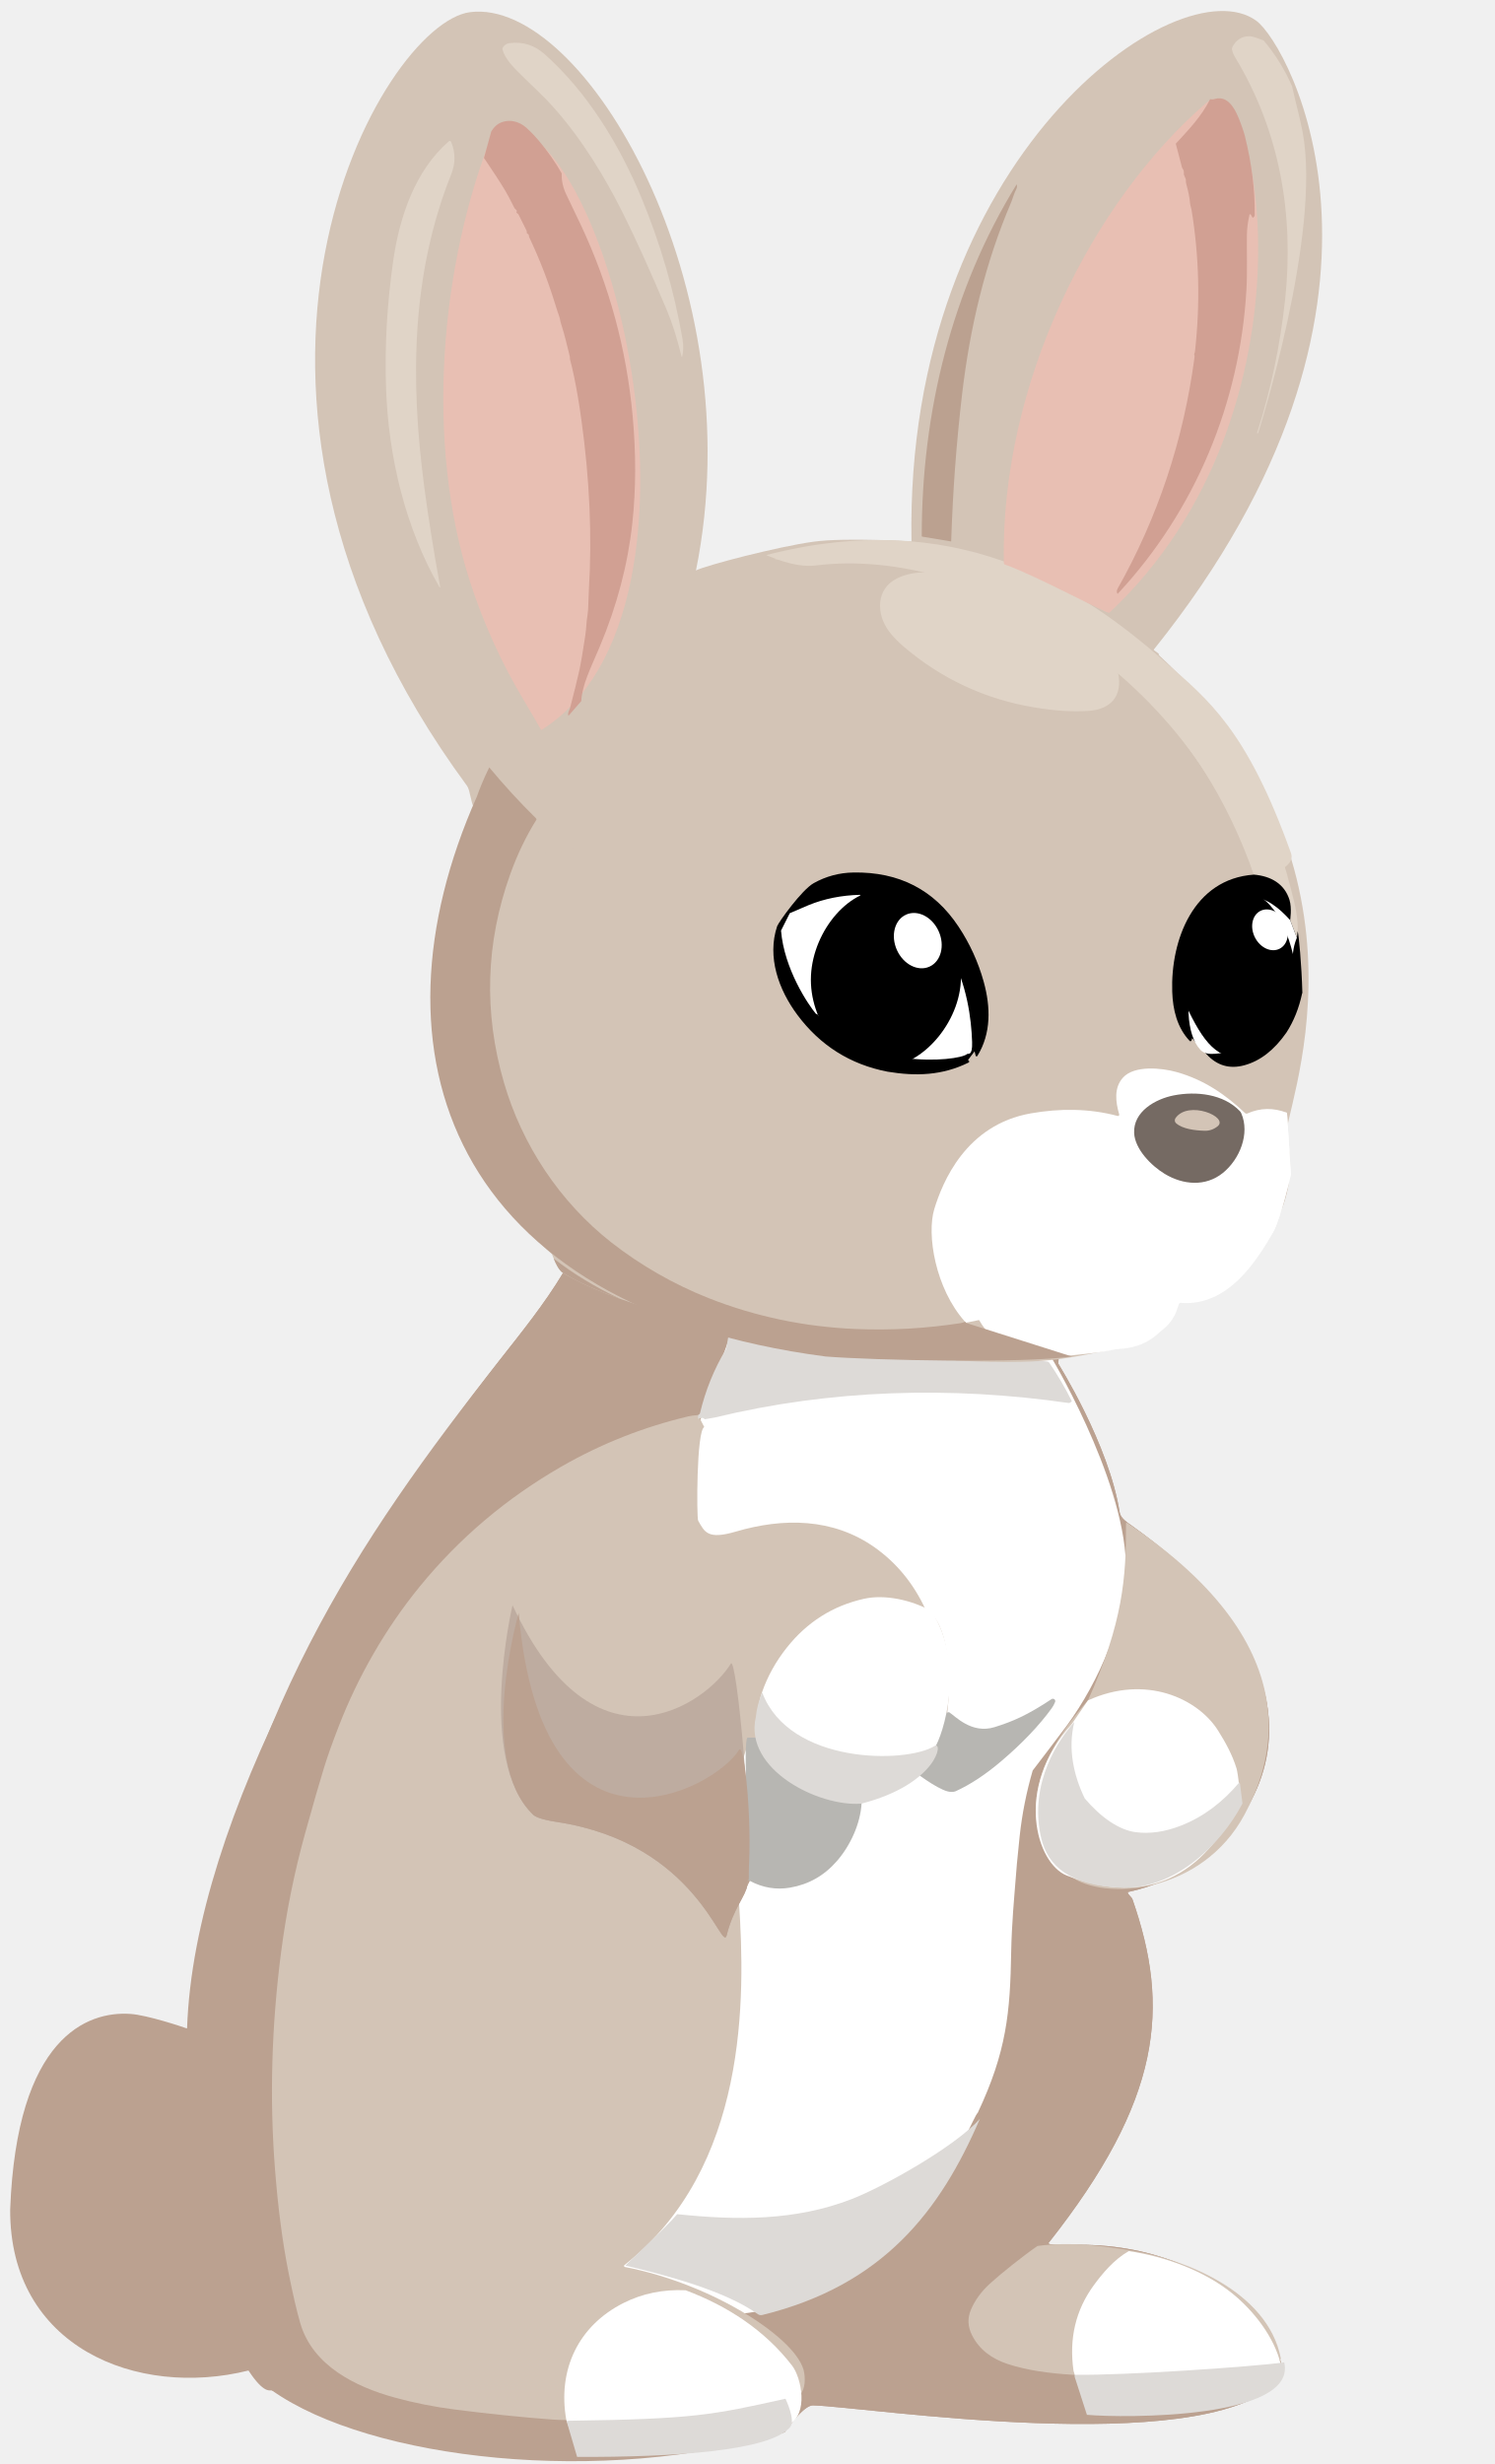
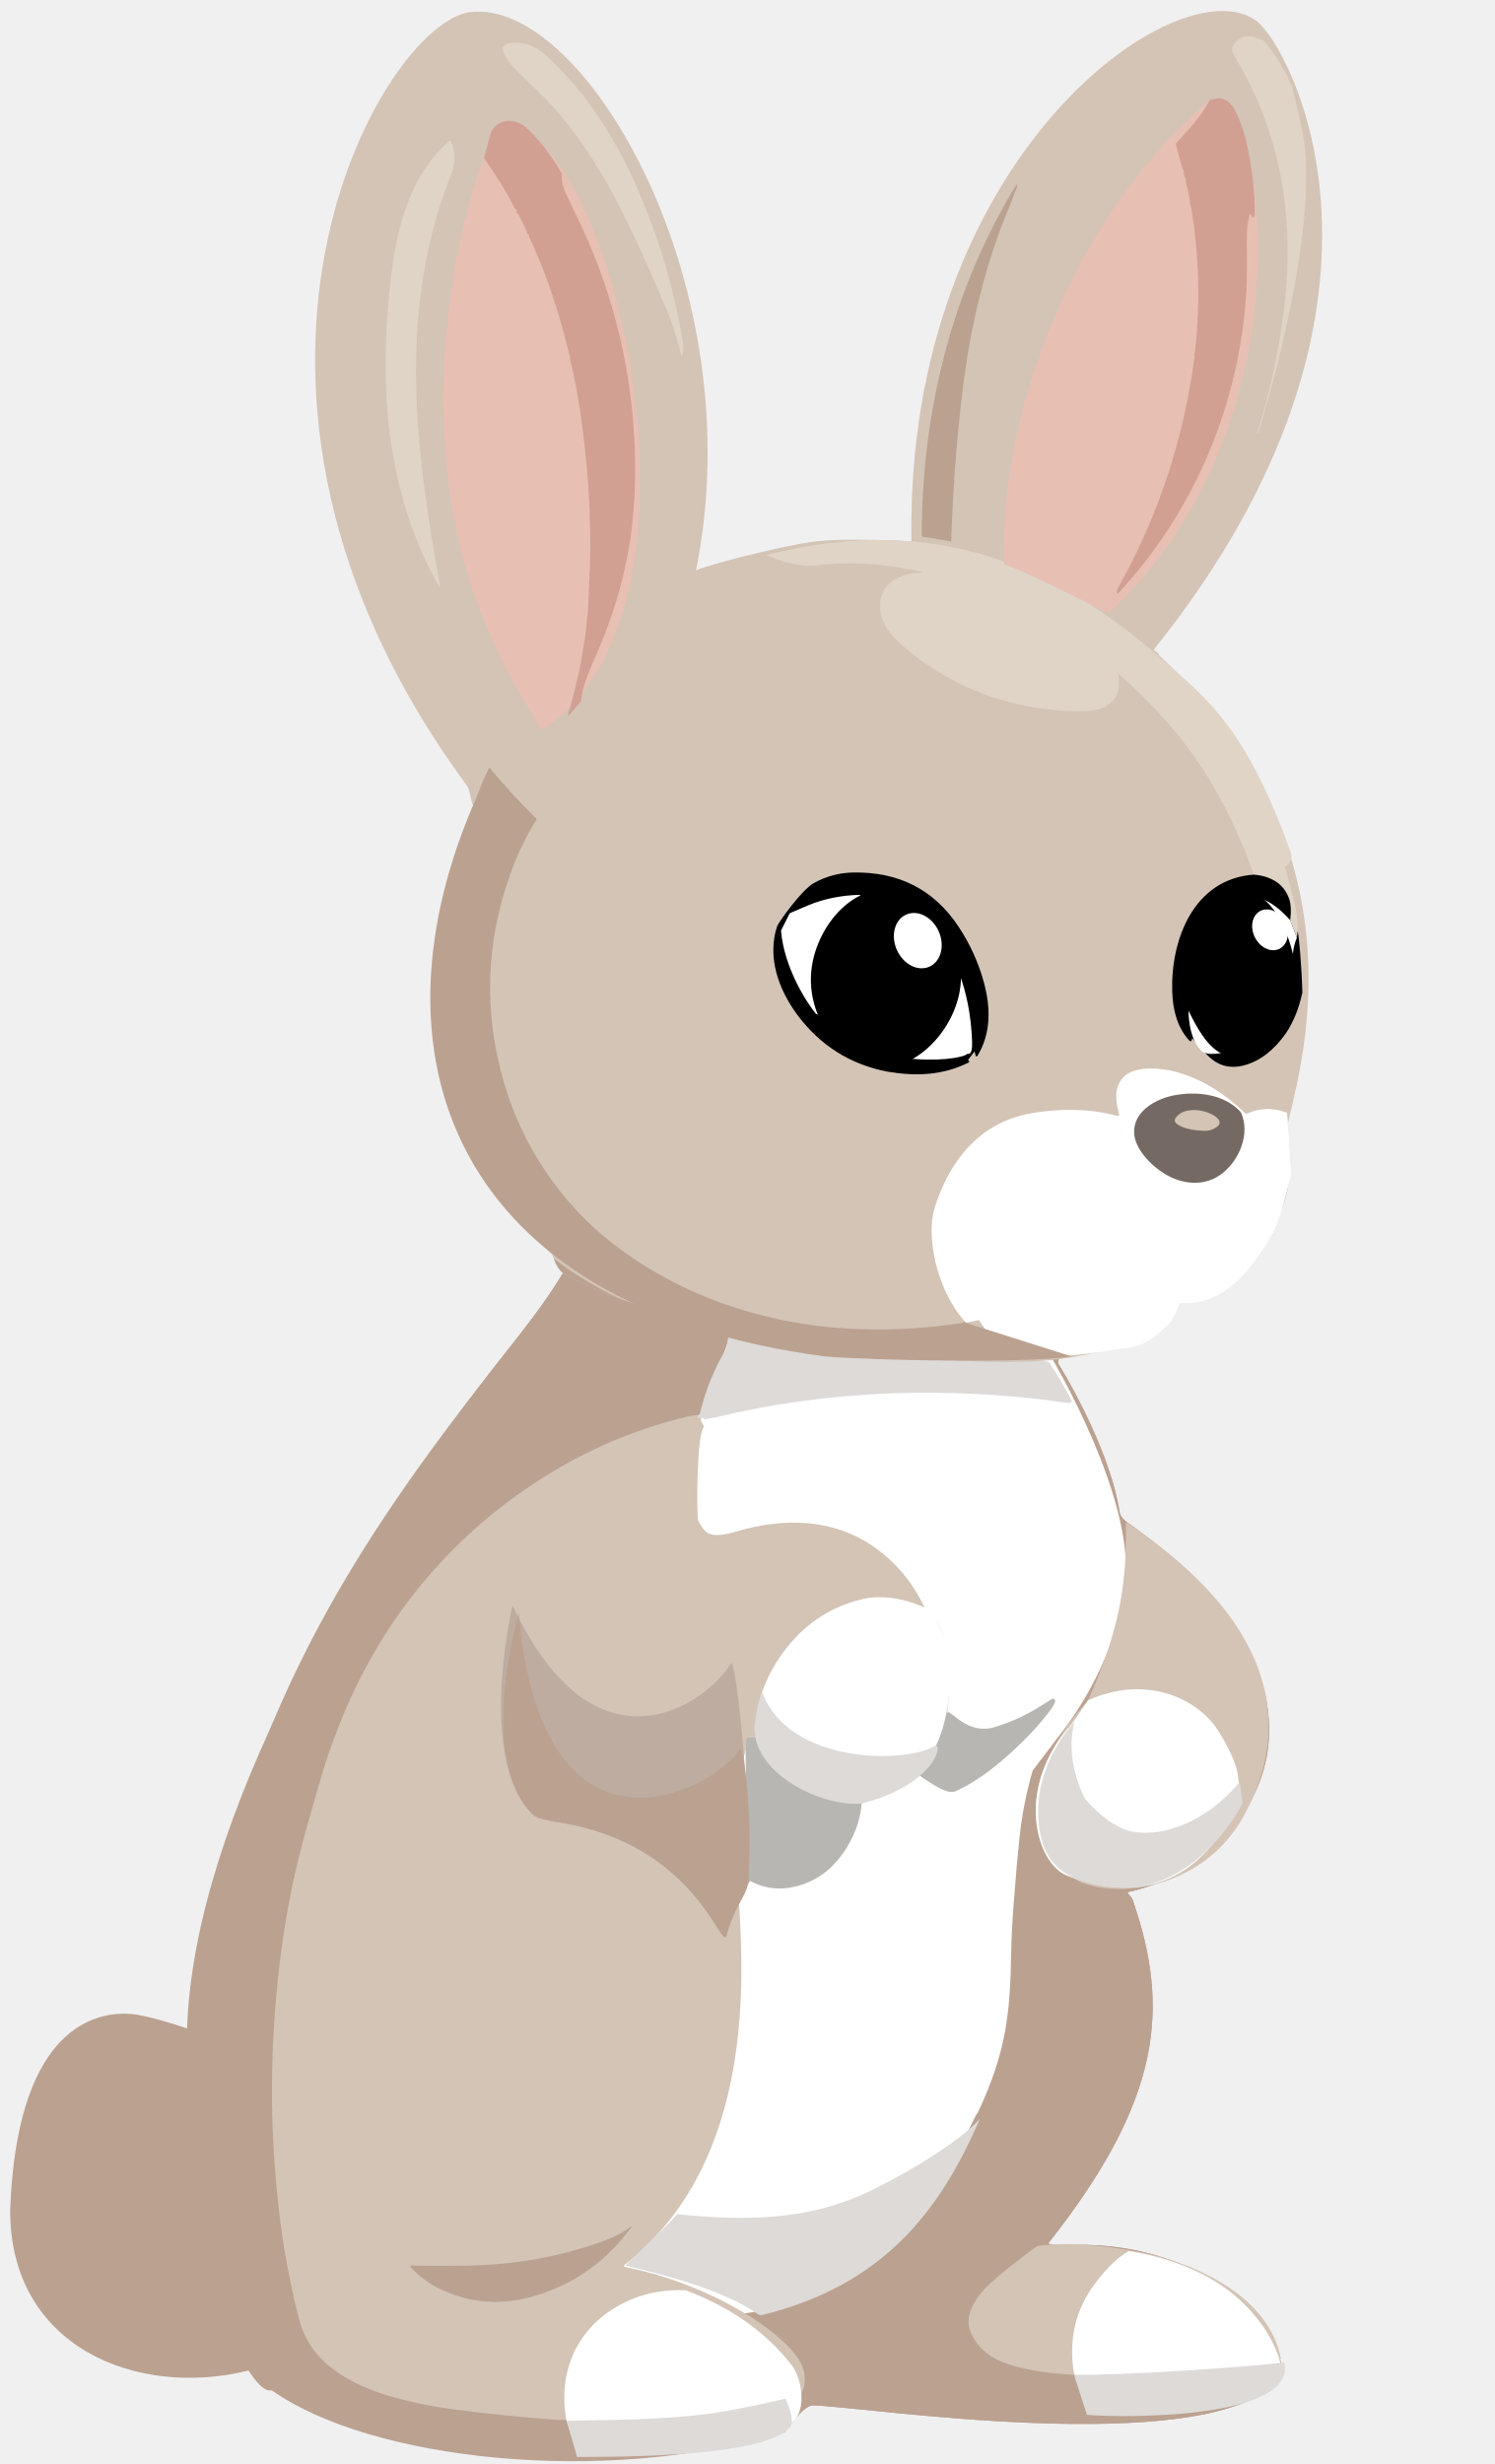
<svg xmlns="http://www.w3.org/2000/svg" width="100%" height="100%" viewBox="0 0 728 1200" version="1.1" xml:space="preserve" style="fill-rule:evenodd;clip-rule:evenodd;stroke-linejoin:round;stroke-miterlimit:2;">
  <g id="Body">
    <path d="M515.407,664.054C515.407,664.054 540.165,703.406 545.357,736.59C545.81,739.483 549.257,741.587 551.64,743.298C668.35,827.097 607.643,909.142 549.619,921.383C548.362,921.649 551.275,924.105 551.5,924.748C570.028,977.699 565.945,1022.39 510.753,1092.296C509.794,1093.51 518.365,1093.39 522.186,1093.296C598.364,1091.417 634.342,1148.179 621.49,1160.583C583.398,1197.346 421.637,1172.122 395.917,1171.444C391.27,1171.321 382.09,1184.56 382.09,1184.56C293.53,1210.98 180.247,1197.978 132.466,1164.17C88.97,1133.395 88.935,987.098 91.115,987.91C94.54,885.042 172.81,752.09 243.59,662.09C253.511,649.475 265.42,634.727 274.22,619.96C274.35,619.74 274.276,619.953 274.276,619.953C274.276,619.953 306.823,507.07 413.933,518.906C531.192,531.863 515.407,664.054 515.407,664.054Z" style="fill:rgb(187,161,144);" />
    <path d="M515.407,664.054C515.407,664.054 540.165,703.406 545.357,736.59C545.81,739.483 549.257,741.587 551.64,743.298C668.35,827.097 607.643,909.142 549.619,921.383C548.362,921.649 551.275,924.105 551.5,924.748C570.028,977.699 565.945,1022.39 510.753,1092.296C509.794,1093.51 518.365,1093.39 522.186,1093.296C598.364,1091.417 634.342,1148.179 621.49,1160.583C583.398,1197.346 421.637,1172.122 395.917,1171.444C391.27,1171.321 382.09,1184.56 382.09,1184.56C293.53,1210.98 197.626,1192.07 132.466,1164.17C131.685,1163.836 128.779,1166.315 121.033,1154.474C66.624,1168.022 4.593,1142.997 4.96,1076.03C8.133,991.923 42.627,979.39 63.497,980.8C71.722,981.356 88.935,987.098 91.115,987.91C91.54,984.042 92.072,985.154 92.72,981.25C116.939,835.395 172.81,752.09 243.59,662.09C253.511,649.475 265.42,634.727 274.22,619.96C274.35,619.74 274.276,619.953 274.276,619.953C274.276,619.953 306.823,507.07 413.933,518.906C531.192,531.863 515.407,664.054 515.407,664.054Z" style="fill:rgb(187,161,144);" />
    <path d="M510.51,658.65C510.927,658.622 547.06,718.91 548.39,761.36C549.214,787.644 535.12,819.16 519.72,840.24C517.518,843.252 502.99,862.26 502.99,862.26C499.943,872.733 497.837,883.313 496.67,894C495.683,902.96 494.853,912.1 494.18,921.42C494.18,921.42 492.73,937.82 492.52,950.25C492.03,980.34 490.24,999.14 476.25,1028.92C472.417,1032.227 448.8,1105.578 372.8,1124.772C344.29,1131.971 318.793,1121.39 297.566,1104.33C335.259,1027.357 348.169,990.537 355.73,939.6C356.991,931.104 365.232,916.118 365.23,916.02C364.517,882.367 356.43,759.26 340.82,748.13C340.647,748.007 339.41,744.1 338.35,740.9C333.417,726.009 334.03,711.61 339.22,696.94C339.627,695.8 356.489,646.917 357.27,647.07C415.4,658.44 455.03,662.35 510.51,658.65Z" style="fill:white;fill-rule:nonzero;" />
    <path d="M340.01,689.15L343.02,694.99C339.18,696.79 339.275,739.237 340.05,740.59C343.19,746.07 344.59,749.97 358.39,745.91C381.392,739.143 405.67,739.17 426.11,753.66C436.717,761.187 444.91,771.173 450.69,783.62C466.743,792.08 463.295,842.062 456.88,850.62C409.661,913.609 369.147,849.587 368,848.18C363.67,842.868 356.027,866.65 359.965,926.748C362.973,972.642 364.543,1055.787 304.15,1103.12C303.791,1103.401 303.931,1103.974 304.38,1104.06C347.447,1112.333 389.308,1139.554 391.7,1155.58C394.594,1174.973 375.46,1180.03 275.83,1178.59C273.463,1178.597 271.147,1178.513 268.88,1178.34C253.86,1177.207 238.15,1175.593 221.75,1173.5C211.583,1172.2 201.797,1170.26 192.39,1167.68C173.13,1162.41 152.2,1152.1 146.22,1131.31C144.453,1125.157 142.557,1116.967 140.53,1106.74C137.597,1091.98 135.4,1075.21 133.94,1056.43C131.247,1021.91 132.243,986.643 136.93,950.63C139.463,931.13 143.32,912.003 148.5,893.25C152.42,879.07 155.553,868.197 157.9,860.63C159.54,855.323 161.88,848.747 164.92,840.9C174.28,816.7 187.68,793.17 204.54,772.54C223.733,749.06 246.657,729.653 273.31,714.32C292.683,703.167 313.347,694.987 335.3,689.78C336.453,689.507 338.023,689.297 340.01,689.15Z" style="fill:rgb(211,196,182);fill-rule:nonzero;" />
    <path d="M552.79,1096.31C575.62,1100.13 617.356,1115.405 623.82,1148.446C625.085,1154.915 535.187,1156.334 528.824,1156.583C528.592,1156.592 522.68,1156.56 522.34,1156.54C511.54,1155.88 500.47,1154.49 490.73,1151.27C483.29,1148.81 477.08,1144.49 473.45,1137.3C471.343,1133.14 471.157,1129.007 472.89,1124.9C474.837,1120.273 477.927,1116.023 482.16,1112.15C487.627,1107.15 498.687,1098.37 505.34,1093.81C521.327,1091.637 537.81,1093.803 552.79,1096.31Z" style="fill:rgb(211,196,182);fill-rule:nonzero;" />
    <path d="M548.62,741.42C642.73,804.11 617.494,862.553 606.17,883.71C585.497,922.335 537.582,926.057 521.255,913.627C501.96,898.937 493.175,869.141 529.9,828.12C546.985,790.194 548.547,768.056 548.422,742.279C548.419,741.7 548.611,741.414 548.62,741.42Z" style="fill:rgb(211,196,182);fill-rule:nonzero;" />
    <path d="M623.833,1151.52C618.113,1172.573 567.723,1172.257 528.49,1171.864C528.143,1171.044 522.94,1155.093 522.88,1154.66C520.607,1138.92 523.92,1124.98 532.82,1112.84C536.887,1107.3 542.543,1100.457 549.79,1096.31C567.29,1098.9 586.51,1105.79 600.39,1117.08C610.697,1125.473 620.74,1138.287 623.833,1151.52Z" style="fill:white;fill-rule:nonzero;" />
    <path d="M333.95,1115.39C354.35,1123.05 372.49,1134.81 385.83,1152.13C390.32,1157.96 394.019,1175.731 384.06,1180.887C366.954,1189.744 312.52,1193.388 280,1191.581C280.293,1191.668 276.237,1179.083 275.83,1178.59C271.46,1154.03 281.72,1132.66 303.7,1121.58C312.86,1116.96 322.943,1114.897 333.95,1115.39Z" style="fill:white;fill-rule:nonzero;" />
    <path d="M625.49,1150.52C631.997,1178.127 547.28,1177.677 529.4,1176.05L523.42,1157.5L523.49,1156.54C547.723,1156.933 610.77,1152.573 625.49,1150.52Z" style="fill:rgb(221,218,215);" />
    <path d="M384.87,1182.01C374.955,1193.735 327.994,1196.696 281.09,1196.56L276,1179.2C276.52,1179.007 276.906,1178.933 277.16,1178.93C337.633,1178.137 346.993,1176.15 382.58,1168.21C382.58,1168.21 387.669,1178.7 384.87,1182.01Z" style="fill:rgb(221,218,215);" />
    <path d="M444.96,862.46C445.678,861.739 433.507,838.837 462.243,833.84C465.289,835.76 473.211,844.625 484.43,841.13C493.391,838.339 500.377,835.317 512.21,827.47C512.476,827.294 512.76,827.28 513,827.32C513.73,827.42 514.19,828.17 513.92,828.85C513.46,830.017 512.897,831.057 512.23,831.97C506.13,840.37 498,848.903 487.84,857.57C480.087,864.183 472.613,869.12 465.42,872.38C464.567,872.767 462.869,872.767 461.65,872.46C455.74,870.973 444.96,862.46 444.96,862.46Z" style="fill:rgb(183,182,178);" />
    <path d="M364,846.294C364.198,846.069 421.692,844.778 419.64,878.38C419.038,888.235 414.187,898.807 407.62,906.36C401.46,913.447 393.86,917.76 384.82,919.3C378.047,920.46 371.517,919.367 365.23,916.02C365.143,915.973 364.987,915.937 364.76,915.91C364.657,915.899 364.522,915.875 364.356,915.839C364.592,915.842 364.71,915.385 364.71,914.47C364.71,897.462 361.847,848.748 364,846.294Z" style="fill:rgb(183,182,178);" />
    <path d="M453.69,784.62C470.537,810.547 459.231,845.5 455.12,851.37C417.418,905.205 357.53,863.281 371.16,824.14C373.86,816.387 377.87,809.157 383.19,802.45C393.103,789.943 405.667,782 420.88,778.62C430.807,776.413 443.743,779.08 453.69,784.62Z" style="fill:white;fill-rule:nonzero;" />
    <path d="M602.73,879.471C596.604,890.203 575.578,935.162 519.573,913.396C504.956,907.715 493.527,871.072 522.06,839.57L529.9,828.12C557.947,815.313 583.44,827.12 593.35,842.92C596.934,848.634 600.194,854.528 602.257,861.207C602.835,863.079 604.826,875.801 602.73,879.471Z" style="fill:white;fill-rule:nonzero;" />
    <path d="M371.245,824.27L371.16,824.14C371.213,824.12 371.267,824.103 371.32,824.09L371.245,824.27ZM455.12,850.37C459.693,847.547 456.784,868.735 419.64,878.38C399.193,880.147 362.225,861.969 368.13,836.23C368.583,831.823 369.621,828.169 371.245,824.27C384.494,859.44 441.326,858.887 455.12,850.37Z" style="fill:rgb(221,218,215);" />
    <path d="M546.14,919.34C520.86,918.36 510.333,908.601 507.16,895.23C500.683,867.935 516.613,845.983 523.28,838.57C519.98,851.743 523,864.84 528.34,875.86C536.237,885.189 545.093,891.197 553,892.27C559.993,893.223 567.43,892.153 575.31,889.06C585.963,884.88 595.437,877.837 603.73,867.93C603.797,868.417 603.877,868.677 603.97,868.71L605.17,878.35C594.06,899.48 571.278,920.315 546.14,919.34Z" style="fill:rgb(221,218,215);" />
    <path d="M477.25,1031.92C458.023,1076.607 430.271,1112.939 371.351,1127.412C370.598,1127.597 369.811,1127.512 369.181,1127.062C352.971,1115.492 324.08,1107.98 304.66,1103.38C304.32,1103.3 324.69,1084.577 329.83,1078.33C359.057,1081.39 387.38,1081.61 414.8,1070.99C430.8,1064.797 465.417,1045.227 477.25,1031.92Z" style="fill:rgb(221,218,215);fill-rule:nonzero;" />
    <path d="M522.06,682.42C521.44,683.053 520.923,683.34 520.51,683.28C463.03,674.98 404.4,676.69 348.27,690.32C347.497,690.507 345.793,690.81 343.16,691.23C342.787,690.397 341.74,690.317 340.02,690.99L340.01,689.15C340.563,688.857 340.877,688.557 340.95,688.25C343.53,677.29 347.717,666.94 353.51,657.2C353.803,657.32 355.12,647.943 355.46,647.07C401.39,659.09 444.88,664.11 495.46,660.43C496.02,660.32 496.61,660.36 497.16,660.54C501.387,661.913 505.683,662.76 510.05,663.08C510.46,663.11 510.84,663.33 511.08,663.68C515.2,669.72 518.86,675.967 522.06,682.42Z" style="fill:rgb(221,218,215);fill-rule:nonzero;" />
    <g transform="matrix(1.615615,0,0,1.245855,173.1478,72.37901)">
      <path d="M118.13,678.803C117.737,682.845 113.845,688.123 111.919,698.37C110.482,706.008 103.206,662.498 60.749,654.138C55.286,653.062 53.971,651.809 53.532,651.259C36.336,629.767 47.342,569.405 47.342,569.405C72.356,638.904 105.784,607.886 113.151,592.226C114.852,588.612 120.057,658.944 118.13,678.803Z" style="fill:rgb(190,172,160);" />
    </g>
    <g transform="matrix(1.615615,0,0,1.245855,173.1478,72.37901)">
      <path d="M118.13,678.803C117.737,682.845 113.845,688.123 111.919,698.37C110.482,706.008 103.206,662.498 60.749,654.138C55.286,653.062 53.971,651.809 53.532,651.259C36.336,629.767 49.199,572.46 49.199,572.46C56.263,677.275 108.265,641.598 115.632,625.938C117.333,622.324 120.057,658.944 118.13,678.803Z" style="fill:rgb(187,161,144);" />
    </g>
  </g>
  <g id="Head">
    <path d="M513.51,662.2C460.999,668.383 320.995,648.522 274.22,619.96C271.208,618.121 269.019,610.979 268.86,610.83C198.227,544.725 201.777,470.52 230.695,392.839C231.353,391.072 248.042,324.468 338.985,277.809C343.705,275.388 378.939,266.143 396.434,263.791C412.131,261.681 443.95,263.7 443.95,263.7C519.67,278.65 563.477,318.148 564.33,318.937C678.777,424.739 623.736,543.816 626.515,553.807C634.149,581.264 618.906,617.741 572.373,634.643C569.988,635.509 567.288,652.497 553.285,654.863C545.927,656.107 526.899,660.623 513.51,662.2Z" style="fill:rgb(211,196,182);" />
    <path d="M338.985,277.809C338.045,282.444 307.332,481.395 230.695,392.839C229.461,391.414 229.003,384.799 227.468,382.713C83.766,187.533 186.153,11.445 228.909,5.928C284.583,-1.256 367.042,139.468 338.985,277.809Z" style="fill:rgb(211,196,182);" />
    <path d="M564.33,318.937C451.486,350.274 443.95,263.7 443.95,263.7C440.67,76.65 574.187,-17.644 611.967,10.157C627.868,21.858 697.45,147.556 561.934,316.407C561.707,316.688 565.449,318.626 564.33,318.937Z" style="fill:rgb(211,196,182);" />
    <path d="M626.84,541.94C626.84,541.94 628.79,571.7 628.76,571.92C628.76,571.92 623.725,593.662 620.11,600C612.325,613.648 598.307,636.503 574.906,634.49C572.078,634.247 577.39,654.13 530.1,659.2C519.368,660.351 509.783,661.747 500.61,659.18C496.643,658.067 463.277,656.606 470.07,589.244C471.427,575.787 489.467,607.139 523.349,596.591C536.77,592.413 538.959,574.987 579.269,576.047C592.842,576.404 620.273,539.38 626.84,541.94Z" style="fill:white;fill-rule:nonzero;" />
    <path d="M626.84,541.94C626.84,541.94 628.79,571.7 628.76,571.92C628.76,571.92 623.725,593.662 620.11,600C612.325,613.648 598.231,633.503 574.83,631.49C572.002,631.247 570.6,664.2 530.31,655.56C530.018,655.497 530.39,656.13 530.1,656.2C519.613,658.753 509.783,658.747 500.61,656.18C496.643,655.067 492.083,651.197 486.93,648.57L479.31,642.87C478.97,642.62 478.54,642.53 478.13,642.61L470.33,644.21C470.877,644.497 470.176,643.86 470.05,643.72C455.507,627.482 451.277,601.142 455.07,588.78C459.037,575.85 470.328,547.748 502.21,542.2C516.058,539.79 530.327,539.737 544.36,543.49C544.83,543.62 545.26,543.18 545.12,542.71C543.36,536.64 542.46,529.72 547.02,524.75C552.55,518.71 565.82,520.06 573.13,522.12C586.2,525.8 596.62,532.79 606.4,542.07C606.71,542.36 607.16,542.44 607.55,542.27C613.843,539.49 620.273,539.38 626.84,541.94Z" style="fill:white;fill-rule:nonzero;" />
    <path d="M302.045,632.56C290.976,628.612 281.476,624.391 274.22,619.96C272.228,618.744 270.596,615.208 269.673,612.91C279.327,620.426 290.115,626.935 302.045,632.56ZM232.288,387.901C233.459,384.569 235.363,379.703 238.293,373.731C245.495,382.41 253.098,390.687 261.1,398.56C261.3,398.76 261.34,399.08 261.19,399.32C256.157,407.387 251.93,416.203 248.51,425.77C236.563,459.19 235.533,492.97 245.42,527.11C254.26,557.62 272.7,585.47 297.91,605.19C312,616.21 328.4,625.6 345.24,632.24C368.013,641.207 391.853,646.207 416.76,647.24C433.993,647.953 451.05,646.997 467.93,644.37C468.57,644.27 469.277,644.053 470.05,643.72C470.783,644.333 470.877,644.497 470.33,644.21L522.06,660.629C498.127,664.078 425.86,662.506 402.086,660.629C219.868,636.775 176.561,513.078 232.288,387.901Z" style="fill:rgb(187,161,144);" />
    <path d="M628.76,415.38C631.215,422.227 619.153,426.667 610.72,425.96C580.736,329.821 475.709,265.559 397.405,275.377C386.396,276.757 373.784,270.363 373.21,270.33C464.463,246.83 523.91,284.05 567.33,322.2C588.523,340.813 607.18,355.18 628.76,415.38Z" style="fill:rgb(224,212,199);fill-rule:nonzero;" />
    <path d="M631.65,456.73L628.38,448.11C629.44,444.57 619.153,426.667 610.72,425.96C600.9,398.25 587.13,372.85 568.35,350.84C561.63,342.97 552.36,333.92 545.17,327.3C544.91,327.06 544.49,327.3 544.57,327.65C546.9,338.77 541.24,345.45 530.21,346.21C522.43,346.75 513.53,346.173 503.51,344.48C479.663,340.453 458.53,330.587 440.11,314.88C437.197,312.393 434.803,309.89 432.93,307.37C426.72,299.01 426.57,286.75 436.95,281.67C441.17,279.597 445.9,278.633 451.14,278.78C451.35,278.79 451.53,278.63 451.56,278.43C451.59,278.22 451.46,278.02 451.26,277.97C431.567,272.743 411.683,270.54 391.61,271.36C388.04,271.51 382.15,272.61 377.21,272.33C387.463,269.83 396.893,268.213 405.5,267.48C463.29,262.59 519.91,284.05 563.33,322.2C584.523,340.813 601.09,362.837 613.03,388.27C620.017,403.143 625.8,420.18 630.38,439.38C632.073,446.453 632.497,452.237 631.65,456.73Z" style="fill:rgb(224,212,199);fill-rule:nonzero;" />
    <g id="Nose">
      <path d="M604.56,542.14C608.92,552.04 603.83,564.66 595.54,571.3C587.15,578.01 576.27,577.11 567.31,571.7C560.7,567.72 552.8,559.67 552.4,551.84C551.87,541.36 562.75,535.21 571.75,533.46C582.65,531.35 595.92,532.74 603.92,541.17C604.19,541.45 604.41,541.78 604.56,542.14Z" style="fill:rgb(117,106,99);fill-rule:nonzero;" />
    </g>
    <g id="Eyes">
      <g id="Right-eye">
        <path d="M632.028,453.515C632.562,454.892 633.967,469.614 634.336,483.643C634.337,483.679 634.253,483.644 634.24,483.69C632.7,490.97 630.133,497.377 626.54,502.91C620.613,511.417 613.777,516.717 606.03,518.81C598.89,520.737 592.793,518.967 587.74,513.5L580.63,505.58C580.557,506.133 580.443,506.547 580.29,506.82C580.12,507.13 579.69,507.19 579.44,506.93C573.33,500.49 571.24,491.74 570.95,483.01C570.11,457.86 581.26,428.01 610.72,425.96C619.153,426.667 625.619,430.498 628.05,438.21C629.33,442.27 628.38,448.11 628.38,448.11L631.65,456.73C631.65,456.73 631.966,454.652 632.028,453.515Z" />
        <path d="M628.38,448.11L631.65,456.73C630.663,459.07 630.04,461.497 629.78,464.01C629.28,468.83 628.567,473.78 627.98,478.58C627.97,478.66 628.06,478.59 627.98,478.58L627.97,478.58C627.89,478.57 627.82,478.49 627.83,478.41C628.003,472.697 624.907,511.56 602.621,512.08C595.227,512.253 588.231,515.127 584.669,511.285C570.479,495.977 583.638,441.256 608.96,437.29C608.76,437.17 608.84,436.86 609.07,436.86C616.81,436.82 623.36,442.57 628.38,448.11Z" style="fill:white;fill-rule:nonzero;" />
        <g transform="matrix(1.240362,-0.296769,0.17938,0.749729,-342.4911,327.9106)">
          <path d="M698.824,418.652C711.242,418.652 716.442,440.164 716.442,466.284C716.442,492.405 702.526,525.224 690.195,522.798C678.904,520.577 675.313,507.275 672.08,481.209C668.907,455.621 686.405,418.652 698.824,418.652Z" />
        </g>
      </g>
      <g id="Left-eye">
        <path d="M474.69,512.02L471.47,516.24L471.87,516.56C472.18,516.81 472.13,517.3 471.77,517.47C458.94,523.82 446.11,524.21 432.27,521.92C414.143,518.4 399.523,509.2 388.41,494.32C379.3,482.11 373.48,466.09 378.53,451.05C379.203,449.183 390.467,433.373 396.34,430.1C402.32,426.76 408.773,425.033 415.7,424.92C437.873,424.553 454.91,433.31 466.81,451.19C472.343,459.517 476.447,468.487 479.12,478.1C482.53,490.39 482.83,503.29 476.03,514.27C475.82,514.61 475.3,514.53 475.21,514.14L474.69,512.02Z" style="fill-rule:nonzero;" />
        <path d="M380.41,453.21L384.67,444.74C387.997,443.267 391.04,441.963 393.8,440.83C401.46,437.69 409.83,436.01 418.91,435.79C419.15,435.79 418.775,436.198 419.02,436.22C464.256,440.27 472.797,484.562 473.478,507.47C473.69,514.616 471.574,512.869 471.048,513.32C466.566,517.165 418.807,521.15 397.92,493.75C397.784,493.571 397.72,494.12 397.58,493.95C393.587,489.25 381.93,471.857 380.41,453.21Z" style="fill:white;fill-rule:nonzero;" />
        <g transform="matrix(1.178753,-0.056806,0.052019,1.079435,-111.396,-12.74662)">
          <path d="M439.245,436.454C454.698,436.454 470.543,455.253 470.543,475.74C470.543,496.227 453.607,516.195 438.154,516.195C422.7,516.195 408.538,497.721 408.538,477.234C408.538,456.747 423.791,436.454 439.245,436.454Z" />
        </g>
      </g>
    </g>
    <g id="Ears">
      <path d="M587.68,49.98C611.812,29.155 645.996,199.45 540.3,298.43C539.419,299.255 505.617,280.717 489.45,274.93C489.12,274.81 488.927,274.49 488.92,274.13C487.267,187.037 531.777,98.222 587.68,49.98Z" style="fill:rgb(232,191,179);fill-rule:nonzero;" />
      <path d="M240.72,62.91C294.113,45.343 357.8,296.687 263.62,355.56C260.953,350.887 258.227,346.23 255.44,341.59C244.427,323.257 235.617,303.917 229.01,283.57C207.09,216.03 213.86,128.98 240.72,62.91Z" style="fill:rgb(232,191,179);fill-rule:nonzero;" />
    </g>
  </g>
  <g id="Details">
    <g id="Ears1">
      <g id="Right-ear">
        <path d="M610.11,106.06L609.23,104.51C609.07,104.23 608.64,104.29 608.57,104.61C607.79,108.1 607.36,111.1 607.31,114.73C607.21,122.02 607.58,132.39 607.09,141.07C603.97,196.19 582.05,248.88 544.35,289.24C543.81,288.48 543.82,287.607 544.38,286.62C563.993,251.8 576.467,214.263 581.8,174.01C581.86,173.563 581.847,173.23 581.76,173.01C581.62,172.67 581.633,172.347 581.8,172.04C581.907,171.86 581.99,171.49 582.05,170.93C584.63,147.79 584.067,124.877 580.36,102.19C580.16,101.01 579.68,99.95 579.6,98.77C579.44,96.443 578.86,93.48 577.86,89.88C577.64,89.087 577.553,88.493 577.6,88.1C577.78,86.56 576.37,85.83 576.61,84.02C576.71,83.28 576.24,82.38 575.87,81.92C575.8,81.83 575.76,81.74 575.73,81.63L572.68,69.98C578.96,63.13 585.16,56.8 589.41,48.28C590.057,48.48 590.817,48.45 591.69,48.19C599.59,45.84 603.15,56.81 605.07,62.18C605.63,63.733 606.057,65.1 606.35,66.28C609.663,79.627 611.253,92.367 611.12,104.5C611.107,105.3 610.77,105.82 610.11,106.06Z" style="fill:rgb(209,160,147);fill-rule:nonzero;" />
        <path d="M615.48,19.71C621.16,26.45 625.77,33.88 629.31,42C630.97,49.47 633.17,57.52 634.45,64.28C643.82,113.73 612.78,210.94 612.78,210.94C612.78,210.94 612.57,211.11 612.45,211.05C612.32,211 612.26,210.86 612.3,210.73C619.013,189.703 623.553,168.103 625.92,145.93C630.35,104.51 623.35,63.8 601.58,27.92C600.833,26.687 600.33,25.447 600.07,24.2C599.98,23.75 600.05,23.29 600.26,22.88C602.08,19.46 604.753,17.717 608.28,17.65C610.36,17.6 613.29,18.92 615.48,19.71Z" style="fill:rgb(224,212,199);fill-rule:nonzero;" />
        <path d="M495.17,89.77C495.443,90.617 495.367,91.44 494.94,92.24C493.86,94.26 493.25,96.75 492.5,98.52C479.68,128.49 472.32,160.03 468.54,192.51C465.793,216.043 464.043,239.773 463.29,263.7L449.21,261.35C449.06,261.32 448.95,261.19 448.95,261.04C448.93,200.86 463.49,141.19 495.17,89.77Z" style="fill:rgb(187,161,144);fill-rule:nonzero;" />
      </g>
      <g id="Left-ear">
        <path d="M331.99,173.75C329.79,164.73 327.337,157.03 324.63,150.65C316.71,131.943 309.693,116.447 303.58,104.16C294.65,86.25 283.38,67.66 269.45,52.1C263.76,45.76 258.05,40.76 252.37,35.02C250.13,32.75 246.09,28.84 244.76,24.19C244.67,23.86 244.71,23.5 244.88,23.2C245.573,21.947 246.66,21.22 248.14,21.02C254.56,20.147 260.287,21.95 265.32,26.43C286.34,45.14 301.9,70.94 312.43,96.34C321.743,118.793 328.417,141.793 332.45,165.34C332.95,168.24 332.88,171.043 332.24,173.75C332.21,173.88 332.02,173.88 331.99,173.75Z" style="fill:rgb(224,212,199);fill-rule:nonzero;" />
        <path d="M273.59,84.44C273.45,87.907 274.21,91.373 275.87,94.84C279.89,103.22 282.263,108.183 282.99,109.73C296.743,139.063 305.123,169.96 308.13,202.42C309.823,220.767 309.777,238.21 307.99,254.75C305.803,274.917 300.513,294.973 292.12,314.92C287.65,325.56 283.57,333.29 283.12,341.43L276.87,348.62C276.53,347.867 276.707,346.827 277.4,345.5C277.49,345.32 277.57,345.13 277.62,344.94C279.64,337.193 281.207,330.833 282.32,325.86C282.88,323.347 283.8,317.87 285.08,309.43C285.62,305.86 285.55,302.94 286.16,299.47C286.4,298.117 286.54,296.127 286.58,293.5C286.613,291.447 286.69,289.443 286.81,287.49C288.423,261.163 287.213,233.503 283.18,204.51C282.087,196.643 280.903,189.64 279.63,183.5C278.963,180.293 278.293,177.453 277.62,174.98C277.58,174.847 277.57,174.637 277.59,174.35C277.61,174.08 277.59,173.81 277.52,173.55C276.19,168.39 275.16,163.51 273.61,158.78C273.143,157.373 272.83,156.15 272.67,155.11C272.62,154.78 272.53,154.47 272.41,154.17C272.043,153.25 271.313,151.03 270.22,147.51C266.813,136.517 262.703,125.953 257.89,115.82C257.71,115.433 257.61,115.063 257.59,114.71C257.577,114.323 257.337,114.02 256.87,113.8C256.67,113.71 256.56,113.5 256.59,113.28C256.603,113.187 256.61,113.133 256.61,113.12C256.61,112.77 256.53,112.43 256.37,112.11C254.39,108.19 253.117,105.64 252.55,104.46C252.43,104.207 252.217,104.013 251.91,103.88C251.62,103.76 251.49,103.41 251.64,103.12C251.833,102.74 251.693,102.38 251.22,102.04C250.92,101.827 250.65,101.48 250.41,101C248.443,97.107 247.04,94.457 246.2,93.05C243.607,88.723 240.113,83.343 235.72,76.91L239.31,63.93C240.417,62.217 241.577,61.007 242.79,60.3C247.41,57.6 252.86,58.98 256.47,62.29C258.583,64.23 260.47,66.18 262.13,68.14C266.663,73.5 270.483,78.933 273.59,84.44Z" style="fill:rgb(209,160,147);fill-rule:nonzero;" />
        <path d="M214.4,285.86C214.42,285.95 214.37,286.03 214.29,286.06C214.21,286.09 214.11,286.05 214.07,285.98C197.47,257.28 189.18,222.56 188.03,189.04C187.323,168.7 188.497,147.957 191.55,126.81C194.61,105.58 202.19,83.03 218.63,68.81C218.99,68.5 219.54,68.64 219.72,69.07C221.893,74.237 221.917,79.487 219.79,84.82C200.26,133.74 199.77,185.32 206.67,237.33C208.67,252.41 211.247,268.587 214.4,285.86Z" style="fill:rgb(224,212,199);fill-rule:nonzero;" />
      </g>
    </g>
    <path id="Nose1" d="M572.82,547.02C572.12,546.39 571.99,545.34 572.53,544.56C578.72,535.61 598.77,544 593.02,548.55C591.12,550.05 589.02,550.767 586.72,550.7C582.05,550.56 575.99,549.85 572.82,547.02Z" style="fill:rgb(211,196,182);fill-rule:nonzero;" />
+     <path d="M307.36,1084.37C307.42,1084.33 307.5,1084.33 307.55,1084.38C307.6,1084.43 307.61,1084.51 307.57,1084.57C295.31,1101.43 279.327,1112.693 259.62,1118.36C244.027,1122.84 229.18,1121.76 215.08,1115.12C209.08,1112.293 204.023,1108.597 199.91,1104.03C199.66,1103.76 199.86,1103.32 200.23,1103.33C208.163,1103.537 217.25,1103.56 227.49,1103.4C250.01,1103.04 272.88,1099.19 294.66,1091.14C299.593,1089.32 303.827,1087.063 307.36,1084.37Z" style="fill:rgb(187,161,144);fill-rule:nonzero;" />
    <g id="Eye">
      <g transform="matrix(-0.336766,-0.663127,0.657377,-0.333845,618.5739,452.8317)">
        <ellipse cx="0" cy="0" rx="13.89" ry="11.15" style="fill:white;" />
      </g>
      <g transform="matrix(-0.40833,-0.912834,0.912834,-0.40833,447.02,458.1)">
        <ellipse cx="0" cy="0" rx="13.89" ry="11.15" style="fill:white;" />
      </g>
    </g>
  </g>
</svg>
